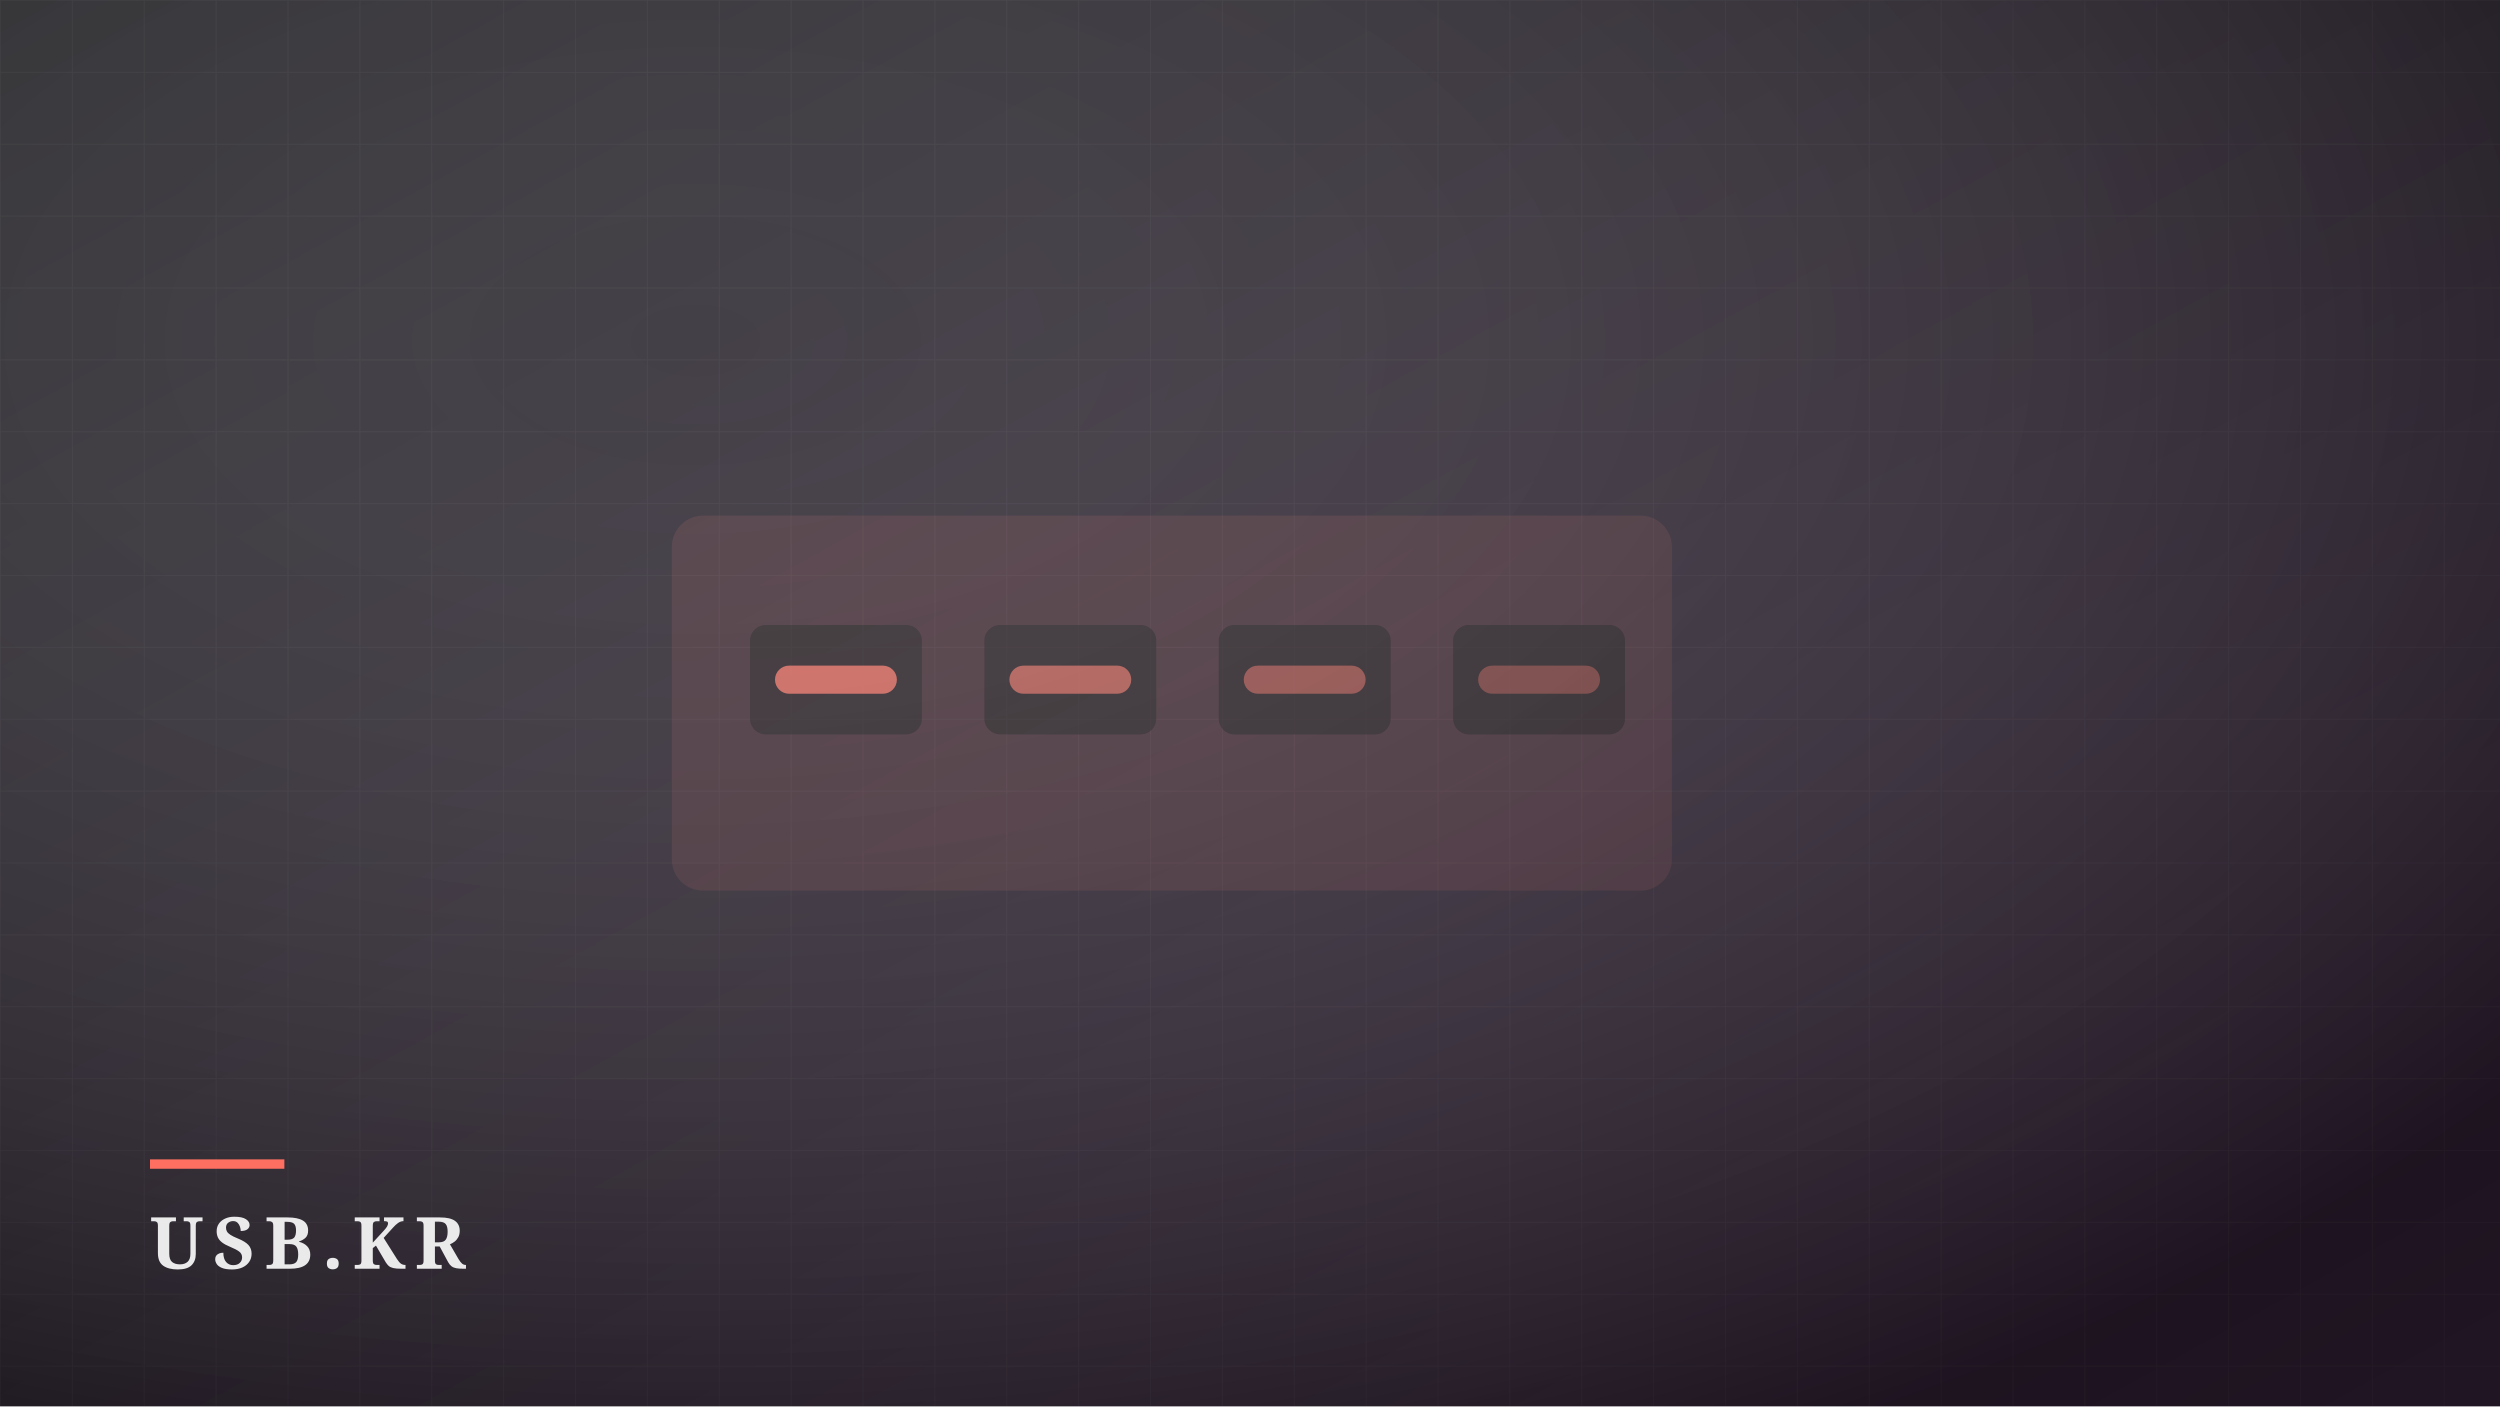
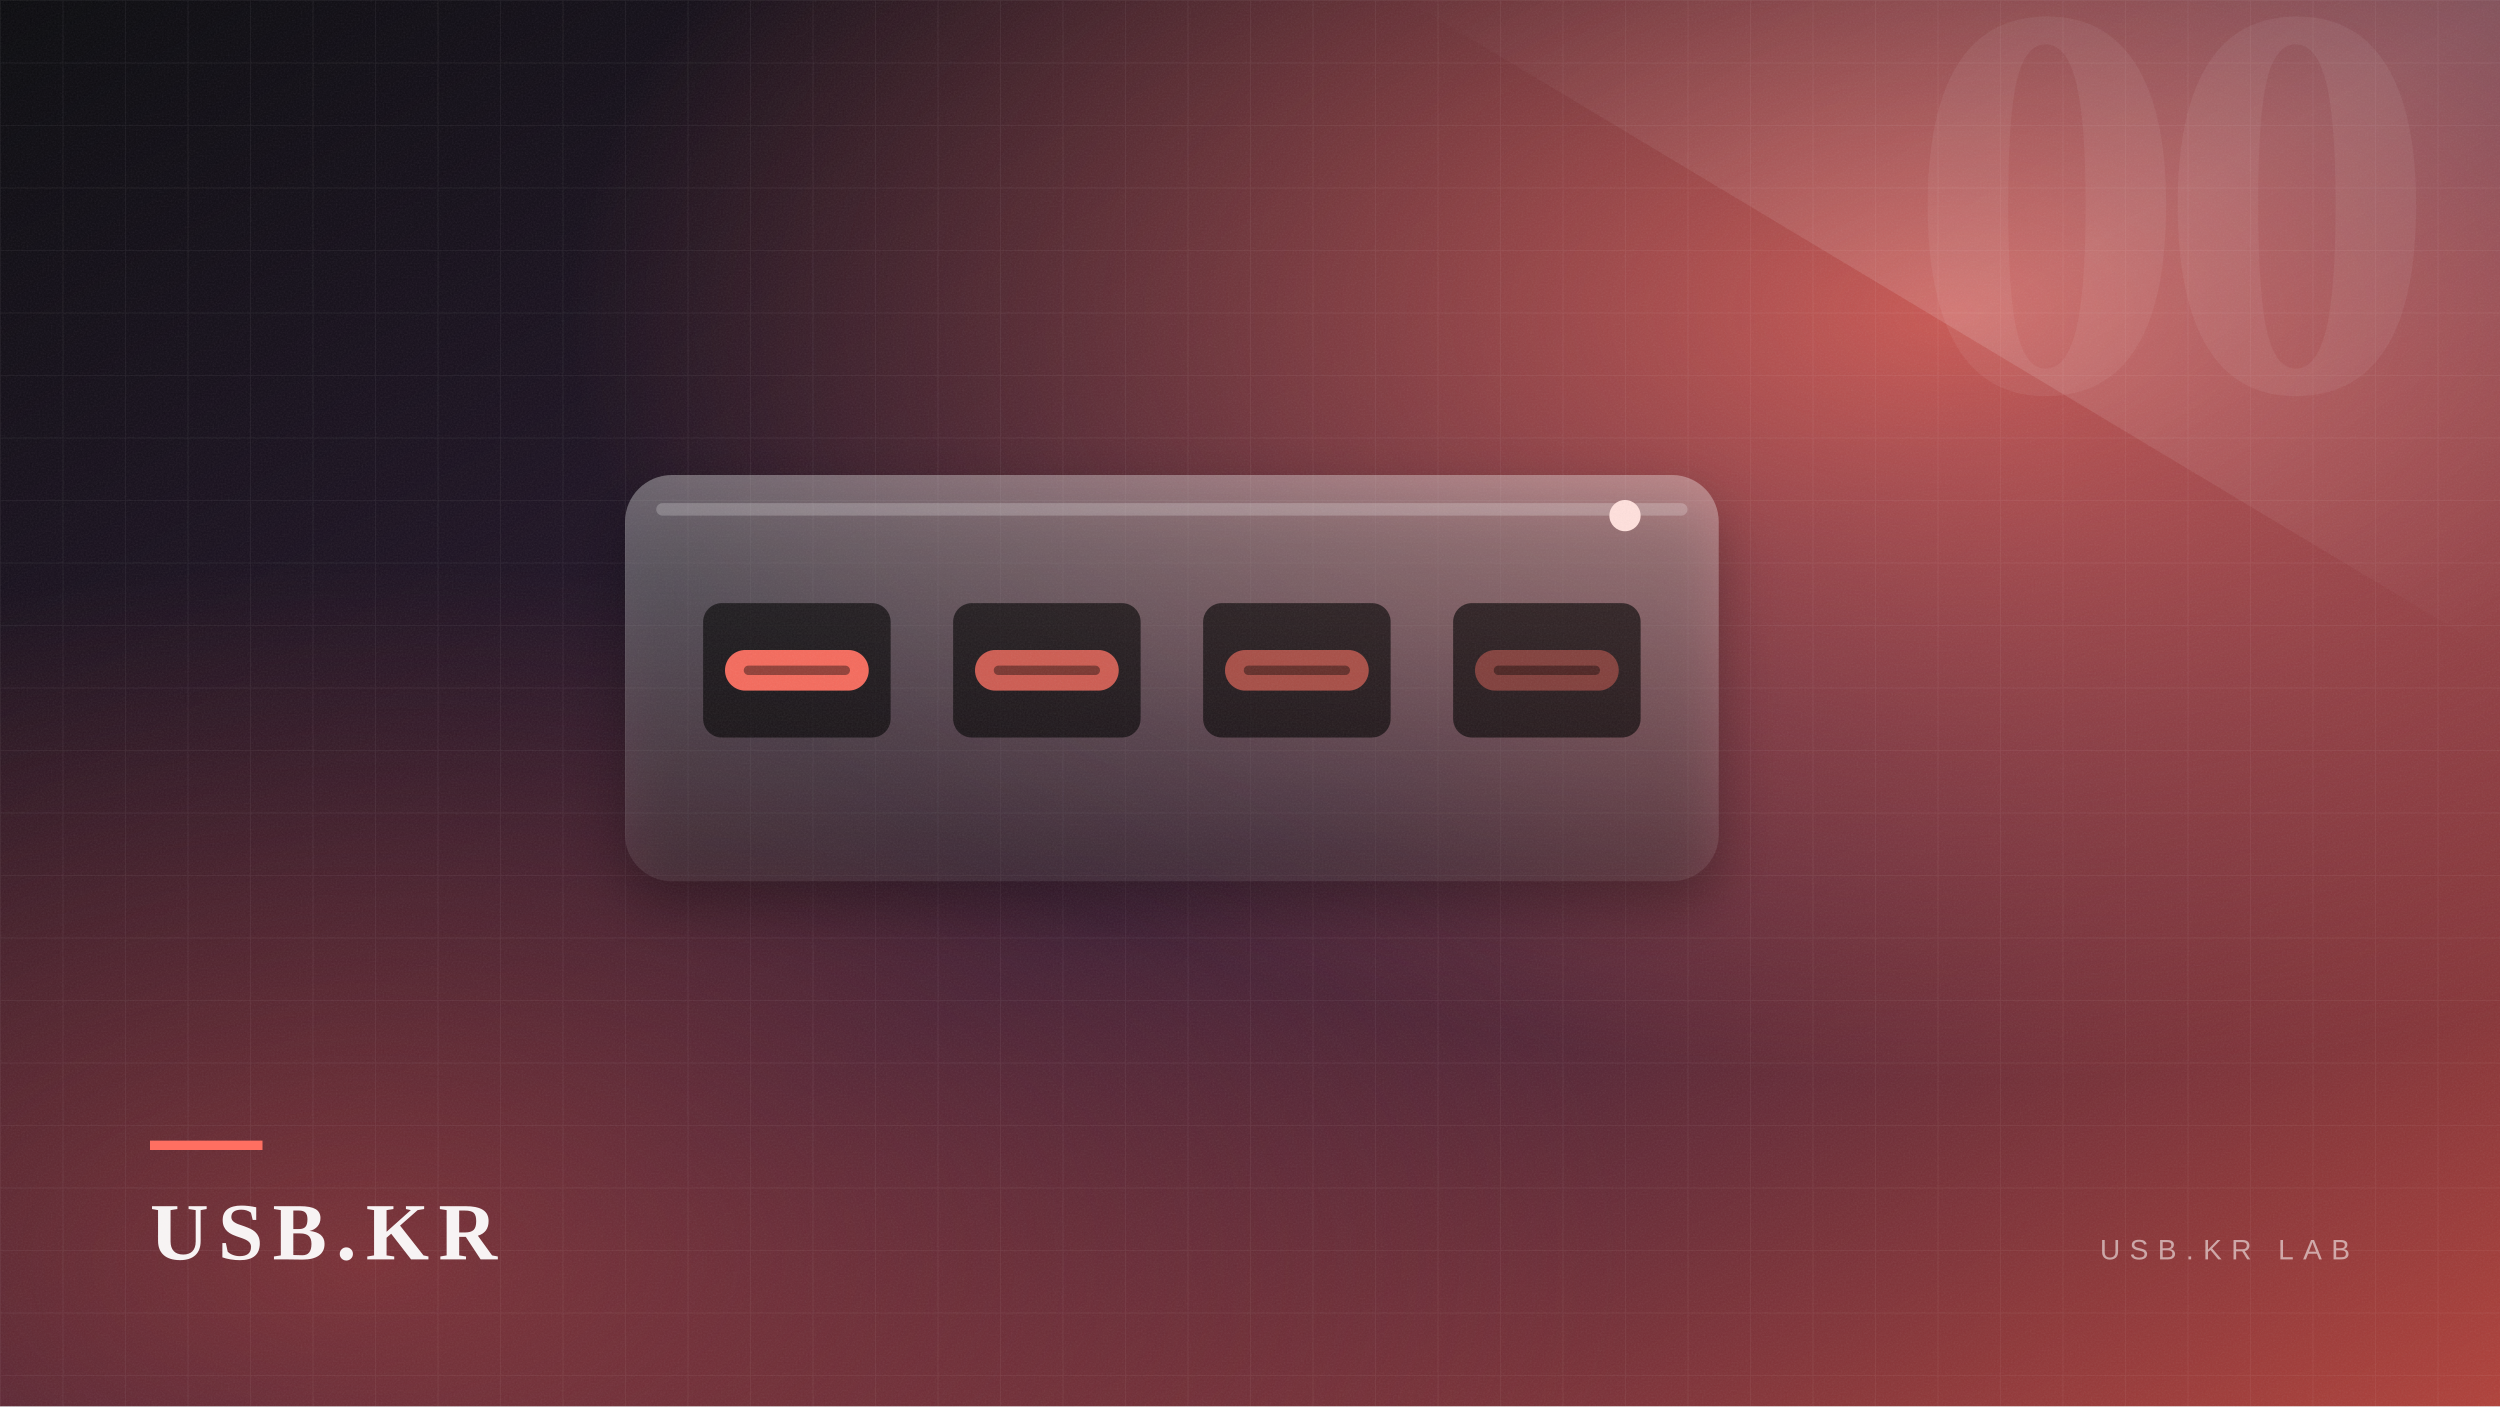
<svg xmlns="http://www.w3.org/2000/svg" viewBox="0 0 1600 900" width="1600" height="900" role="img" aria-label="USB.KR">
  <defs>
-     <linearGradient id="gUSBKR" x1="0" y1="0" x2="1" y2="1">
-       <stop offset="0" stop-color="#101014" />
-       <stop offset="1" stop-color="#3b2740" />
+     <linearGradient id="bgUSBKR" x1="0" y1="0" x2="1" y2="1">
+       <stop offset="0" stop-color="#0a0a0e" />
+       <stop offset="0.55" stop-color="#2d1a34" />
+       <stop offset="1" stop-color="#b0413a" />
    </linearGradient>
-     <radialGradient id="vUSBKR" cx="0.28" cy="0.24" r="0.9">
-       <stop offset="0" stop-color="#ffffff" stop-opacity="0.18" />
-       <stop offset="1" stop-color="#000000" stop-opacity="0.45" />
+     <radialGradient id="glowUSBKR" cx="0.78" cy="0.22" r="0.55">
+       <stop offset="0" stop-color="#ff6f61" stop-opacity="0.75" />
+       <stop offset="1" stop-color="#ff6f61" stop-opacity="0" />
    </radialGradient>
-     <pattern id="pUSBKR" width="46" height="46" patternUnits="userSpaceOnUse">
-       <path d="M46 0H0V46" fill="none" stroke="#ffffff" stroke-opacity="0.05" stroke-width="1" />
+     <radialGradient id="glow2USBKR" cx="0.15" cy="0.9" r="0.5">
+       <stop offset="0" stop-color="#b0413a" stop-opacity="0.6" />
+       <stop offset="1" stop-color="#b0413a" stop-opacity="0" />
+     </radialGradient>
+     <linearGradient id="body" x1="0" y1="0" x2="0" y2="1">
+       <stop offset="0" stop-color="#ffffff" stop-opacity="0.34" />
+       <stop offset="1" stop-color="#ffffff" stop-opacity="0.08" />
+     </linearGradient>
+     <linearGradient id="cable" x1="0" y1="0" x2="1" y2="0">
+       <stop offset="0" stop-color="#ff6f61" stop-opacity="0.35" />
+       <stop offset="0.5" stop-color="#ff6f61" />
+       <stop offset="1" stop-color="#ffe0dc" />
+     </linearGradient>
+     <linearGradient id="streakUSBKR" x1="0" y1="0" x2="1" y2="1">
+       <stop offset="0" stop-color="#fff" stop-opacity="0" />
+       <stop offset="0.5" stop-color="#fff" stop-opacity="0.14" />
+       <stop offset="1" stop-color="#fff" stop-opacity="0" />
+     </linearGradient>
+     <pattern id="gridUSBKR" width="40" height="40" patternUnits="userSpaceOnUse">
+       <path d="M40 0H0V40" fill="none" stroke="#fff" stroke-opacity="0.06" stroke-width="1" />
    </pattern>
+     <filter id="soft" x="-20%" y="-20%" width="140%" height="140%">
+       <feGaussianBlur stdDeviation="18" />
+     </filter>
+     <filter id="grainUSBKR">
+       <feTurbulence type="fractalNoise" baseFrequency="0.9" numOctaves="2" stitchTiles="stitch" />
+       <feColorMatrix type="saturate" values="0" />
+       <feComponentTransfer>
+         <feFuncA type="table" tableValues="0 0.12" />
+       </feComponentTransfer>
+     </filter>
  </defs>
-   <rect width="1600" height="900" fill="url(#gUSBKR)" />
-   <rect width="1600" height="900" fill="url(#pUSBKR)" />
-   <g opacity="0.9">
-     <rect x="430" y="330" width="640" height="240" rx="20" fill="#ff6f61" opacity="0.13" />
-     <g transform="translate(480 400)">
-       <rect width="110" height="70" rx="10" fill="#0b0b0d" opacity="0.6" />
-       <rect x="16" y="26" width="78" height="18" rx="9" fill="#ff6f61" opacity="0.9" />
-     </g>
-     <g transform="translate(630 400)">
-       <rect width="110" height="70" rx="10" fill="#0b0b0d" opacity="0.6" />
-       <rect x="16" y="26" width="78" height="18" rx="9" fill="#ff6f61" opacity="0.75" />
-     </g>
-     <g transform="translate(780 400)">
-       <rect width="110" height="70" rx="10" fill="#0b0b0d" opacity="0.6" />
-       <rect x="16" y="26" width="78" height="18" rx="9" fill="#ff6f61" opacity="0.6" />
-     </g>
-     <g transform="translate(930 400)">
-       <rect width="110" height="70" rx="10" fill="#0b0b0d" opacity="0.6" />
-       <rect x="16" y="26" width="78" height="18" rx="9" fill="#ff6f61" opacity="0.45" />
-     </g>
+   <rect width="1600" height="900" fill="url(#bgUSBKR)" />
+   <rect width="1600" height="900" fill="url(#glowUSBKR)" />
+   <rect width="1600" height="900" fill="url(#glow2USBKR)" />
+   <rect width="1600" height="900" fill="url(#gridUSBKR)" />
+   <polygon points="900,0 1600,0 1600,420" fill="url(#streakUSBKR)" />
+   <text x="1560" y="250" text-anchor="end" font-family="Georgia, 'Times New Roman', serif" font-size="360" font-weight="700" fill="#fff" fill-opacity="0.06" letter-spacing="-20">00</text>
+   <g filter="url(#soft)">
+     <rect x="400" y="320" width="700" height="260" rx="30" fill="#000" opacity="0.32" />
  </g>
-   <rect width="1600" height="900" fill="url(#vUSBKR)" />
-   <text x="96" y="812" font-family="Georgia, serif" font-size="46" font-weight="700" fill="#ffffff" fill-opacity="0.9" letter-spacing="6">USB.KR</text>
-   <rect x="96" y="742" width="86" height="6" fill="#ff6f61" />
+   <rect x="400" y="304" width="700" height="260" rx="30" fill="url(#body)" />
+   <rect x="420" y="322" width="660" height="8" rx="4" fill="#fff" opacity="0.22" />
+   <g transform="translate(450 386)">
+     <rect width="120" height="86" rx="12" fill="#000" opacity="0.62" />
+     <rect x="14" y="30" width="92" height="26" rx="13" fill="#ff6f61" opacity="0.95" />
+     <rect x="26" y="40" width="68" height="6" rx="3" fill="#000" opacity="0.4" />
+   </g>
+   <g transform="translate(610 386)">
+     <rect width="120" height="86" rx="12" fill="#000" opacity="0.62" />
+     <rect x="14" y="30" width="92" height="26" rx="13" fill="#ff6f61" opacity="0.77" />
+     <rect x="26" y="40" width="68" height="6" rx="3" fill="#000" opacity="0.4" />
+   </g>
+   <g transform="translate(770 386)">
+     <rect width="120" height="86" rx="12" fill="#000" opacity="0.62" />
+     <rect x="14" y="30" width="92" height="26" rx="13" fill="#ff6f61" opacity="0.59" />
+     <rect x="26" y="40" width="68" height="6" rx="3" fill="#000" opacity="0.4" />
+   </g>
+   <g transform="translate(930 386)">
+     <rect width="120" height="86" rx="12" fill="#000" opacity="0.62" />
+     <rect x="14" y="30" width="92" height="26" rx="13" fill="#ff6f61" opacity="0.41" />
+     <rect x="26" y="40" width="68" height="6" rx="3" fill="#000" opacity="0.4" />
+   </g>
+   <circle cx="1040" cy="330" r="10" fill="#ffe0dc" />
+   <rect width="1600" height="900" filter="url(#grainUSBKR)" opacity="0.7" />
+   <rect x="96" y="730" width="72" height="6" fill="#ff6f61" />
+   <text x="96" y="806" font-family="Georgia, 'Times New Roman', serif" font-size="52" font-weight="700" fill="#fff" fill-opacity="0.94" letter-spacing="6">USB.KR</text>
+   <text x="1504" y="806" text-anchor="end" font-family="'Helvetica Neue', Arial, sans-serif" font-size="18" fill="#fff" fill-opacity="0.55" letter-spacing="6">USB.KR LAB</text>
</svg>
